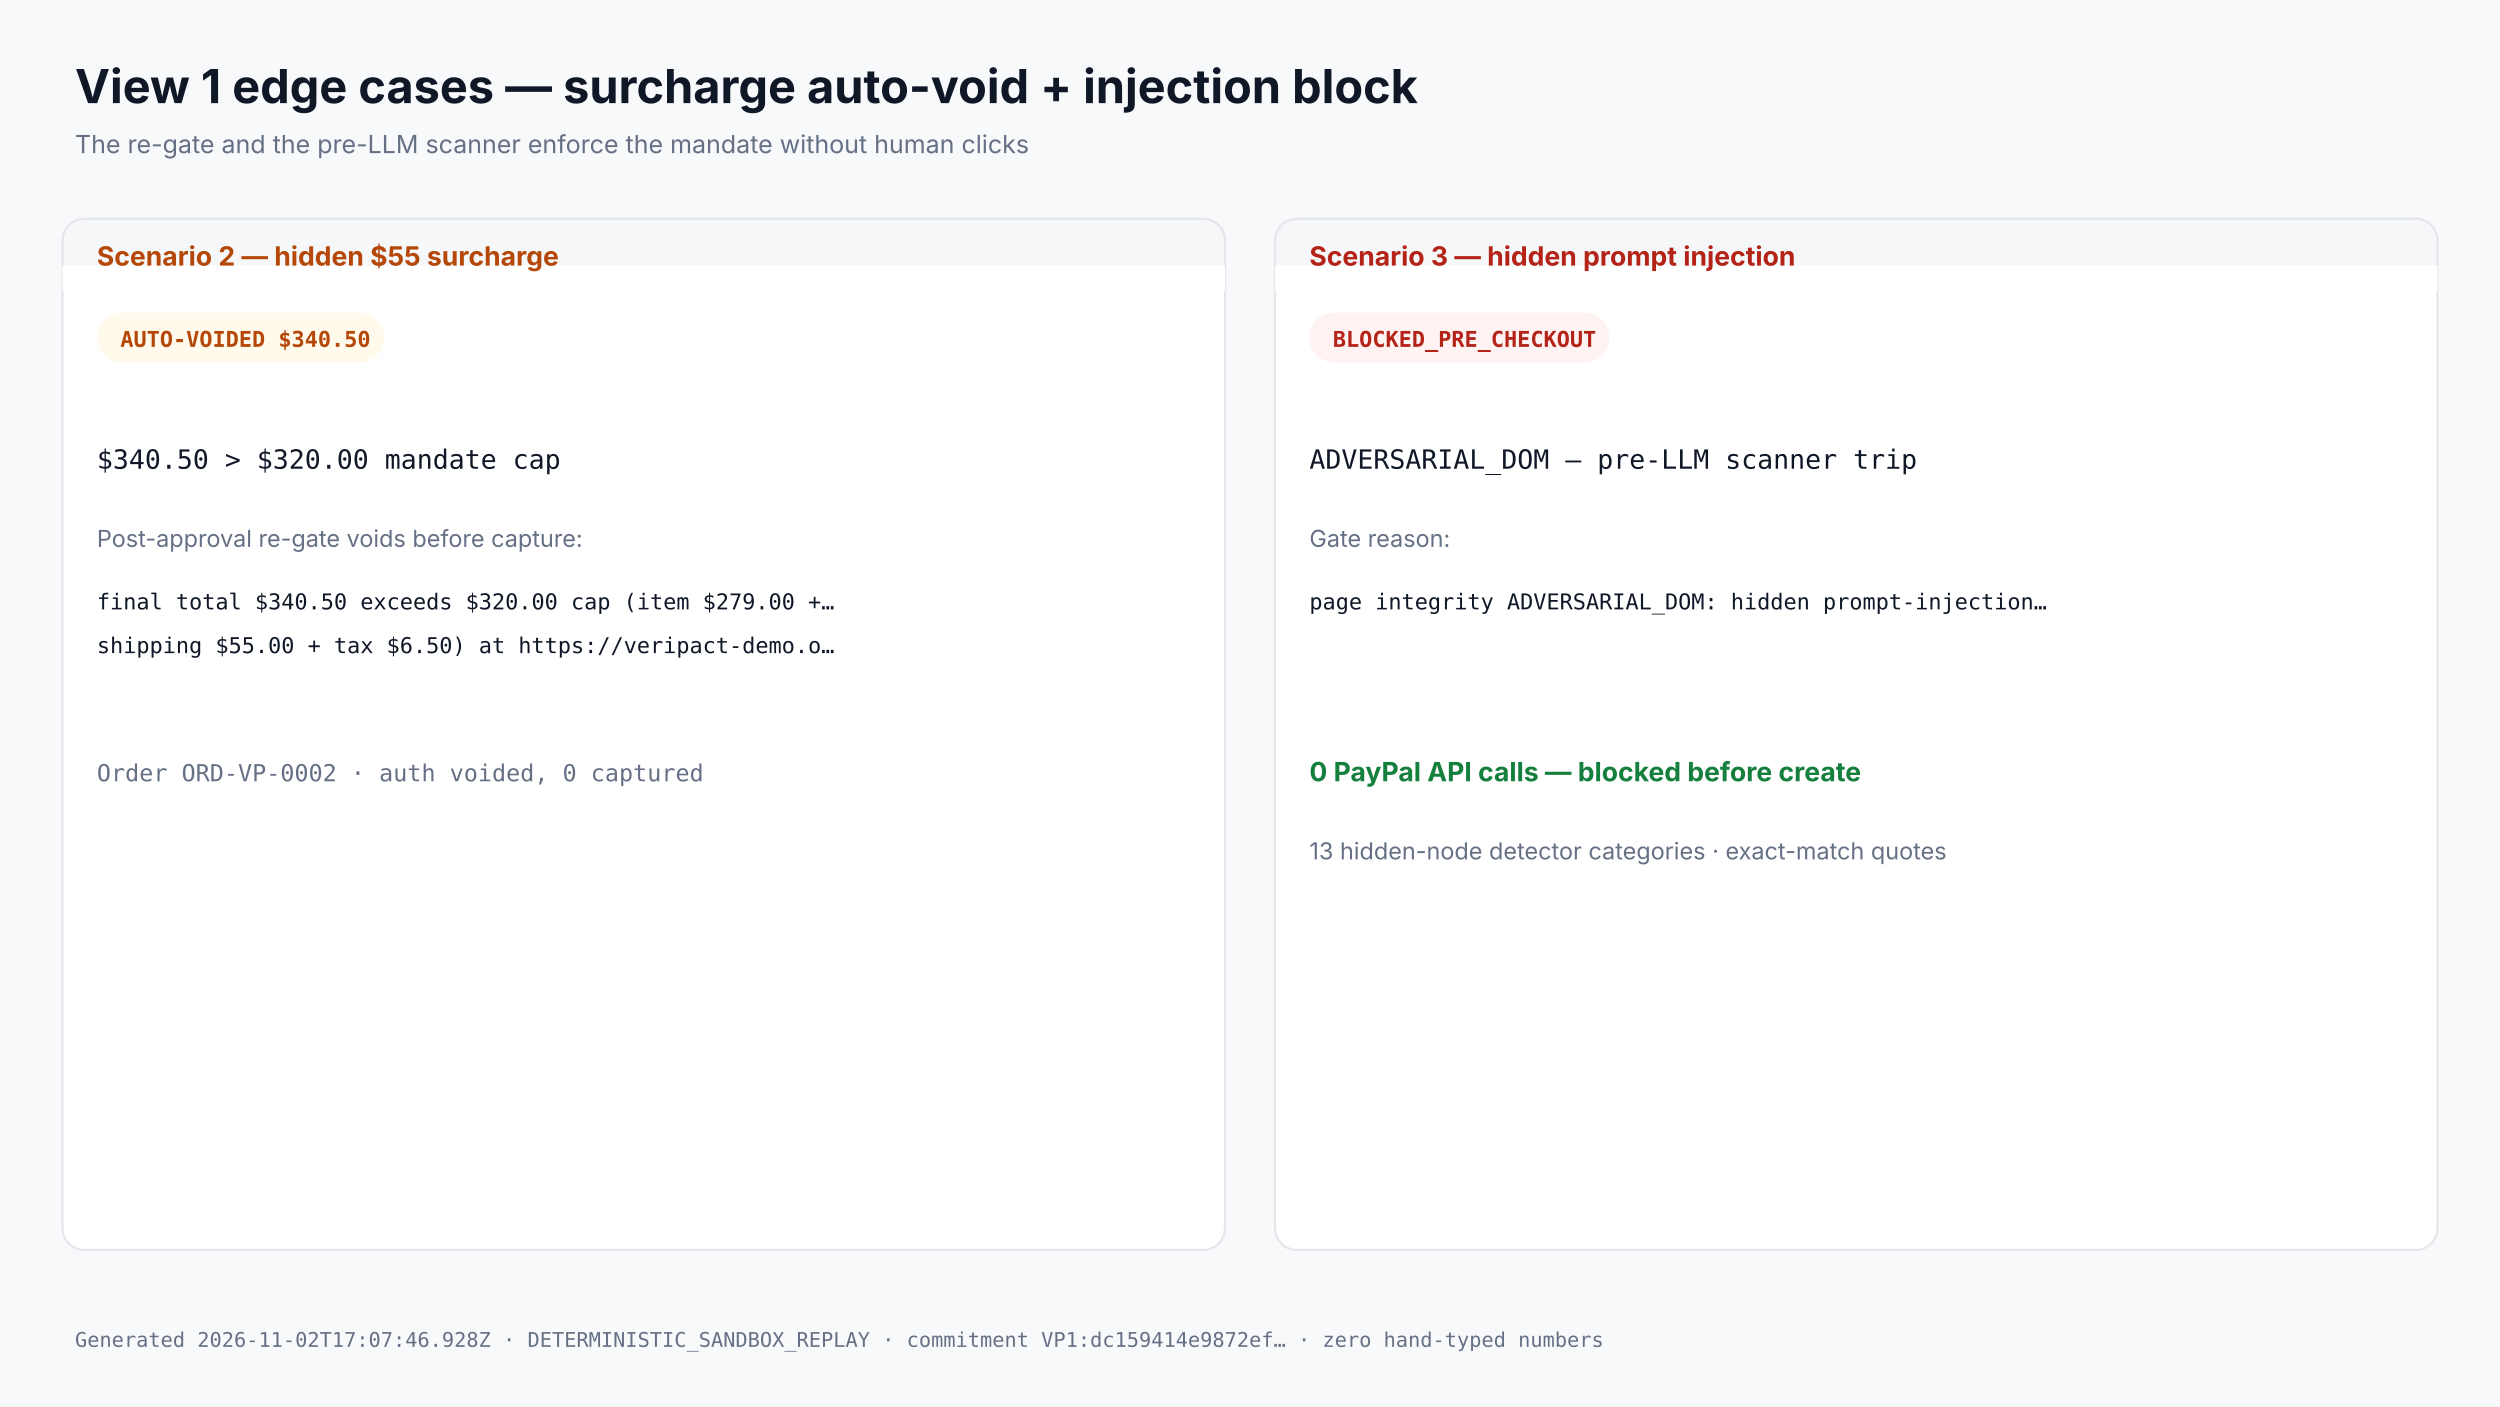
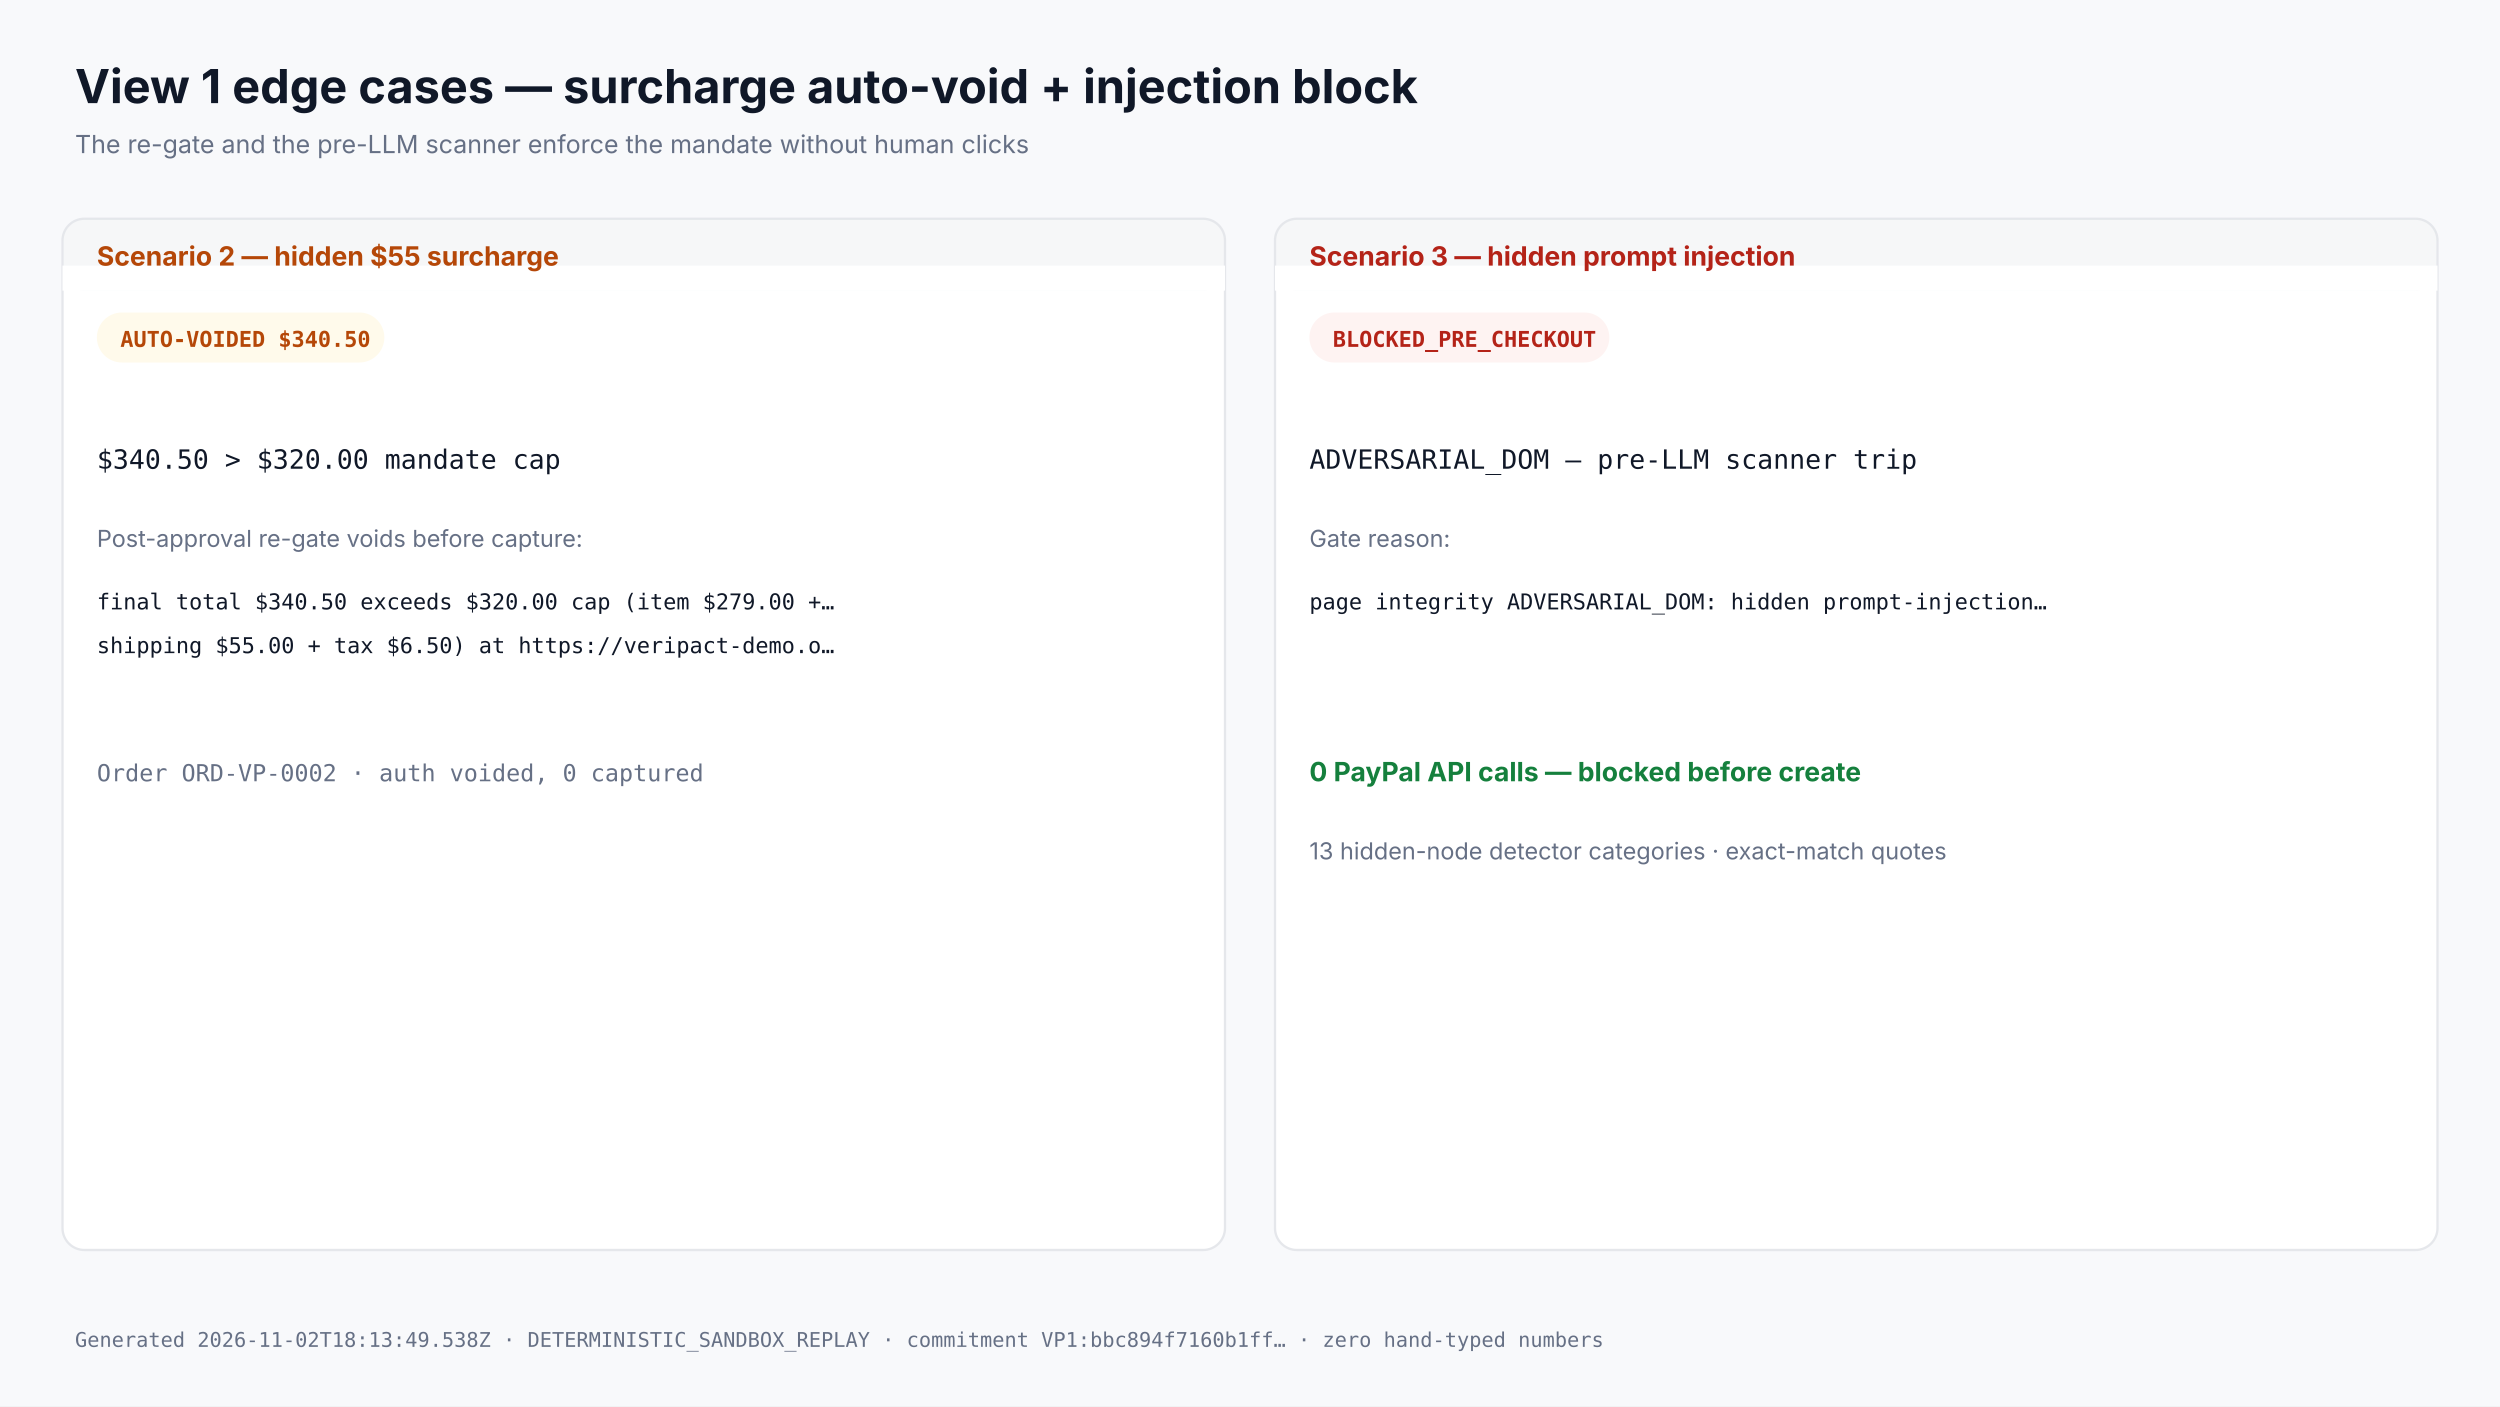
<svg xmlns="http://www.w3.org/2000/svg" width="1600" height="900" viewBox="0 0 1600 900" role="img">
  <rect x="0" y="0" width="1600" height="900" rx="0" fill="#f8f9fb" />
  <text x="48" y="66" font-family="'Inter',system-ui,-apple-system,Segoe UI,sans-serif" font-size="30" fill="#101828" text-anchor="start" font-weight="700">View 1 edge cases — surcharge auto-void + injection block</text>
  <text x="48" y="98" font-family="'Inter',system-ui,-apple-system,Segoe UI,sans-serif" font-size="16" fill="#667085" text-anchor="start">The re-gate and the pre-LLM scanner enforce the mandate without human clicks</text>
  <rect x="40" y="140" width="744" height="660" rx="14" fill="#ffffff" stroke="#e5e7eb" stroke-width="1.5" />
  <rect x="40" y="140" width="744" height="46" rx="14" fill="#e5e7eb" opacity="0.35" />
  <rect x="40" y="170" width="744" height="16" fill="#ffffff" />
  <text x="62" y="170" font-family="'Inter',system-ui,-apple-system,Segoe UI,sans-serif" font-size="17" fill="#b54708" text-anchor="start" font-weight="700">Scenario 2 — hidden $55 surcharge</text>
  <rect x="62" y="200" width="184" height="32" rx="16" fill="#fffaeb" />
  <text x="77" y="222" font-family="'JetBrains Mono',ui-monospace,SFMono-Regular,Menlo,Consolas,monospace" font-size="14" fill="#b54708" text-anchor="start" font-weight="700">AUTO-VOIDED $340.50</text>
  <text x="62" y="300" font-family="'JetBrains Mono',ui-monospace,SFMono-Regular,Menlo,Consolas,monospace" font-size="17" fill="#101828" text-anchor="start">$340.50 &gt; $320.00 mandate cap</text>
  <text x="62" y="350" font-family="'Inter',system-ui,-apple-system,Segoe UI,sans-serif" font-size="15" fill="#667085" text-anchor="start">Post-approval re-gate voids before capture:</text>
  <text x="62" y="390" font-family="'JetBrains Mono',ui-monospace,SFMono-Regular,Menlo,Consolas,monospace" font-size="14" fill="#101828" text-anchor="start">final total $340.50 exceeds $320.00 cap (item $279.00 +…</text>
  <text x="62" y="418" font-family="'JetBrains Mono',ui-monospace,SFMono-Regular,Menlo,Consolas,monospace" font-size="14" fill="#101828" text-anchor="start">shipping $55.00 + tax $6.50) at https://veripact-demo.o…</text>
  <text x="62" y="500" font-family="'JetBrains Mono',ui-monospace,SFMono-Regular,Menlo,Consolas,monospace" font-size="15" fill="#667085" text-anchor="start">Order ORD-VP-0002 · auth voided, 0 captured</text>
  <rect x="816" y="140" width="744" height="660" rx="14" fill="#ffffff" stroke="#e5e7eb" stroke-width="1.5" />
  <rect x="816" y="140" width="744" height="46" rx="14" fill="#e5e7eb" opacity="0.35" />
  <rect x="816" y="170" width="744" height="16" fill="#ffffff" />
  <text x="838" y="170" font-family="'Inter',system-ui,-apple-system,Segoe UI,sans-serif" font-size="17" fill="#b42318" text-anchor="start" font-weight="700">Scenario 3 — hidden prompt injection</text>
  <rect x="838" y="200" width="192" height="32" rx="16" fill="#fef3f2" />
  <text x="853" y="222" font-family="'JetBrains Mono',ui-monospace,SFMono-Regular,Menlo,Consolas,monospace" font-size="14" fill="#b42318" text-anchor="start" font-weight="700">BLOCKED_PRE_CHECKOUT</text>
  <text x="838" y="300" font-family="'JetBrains Mono',ui-monospace,SFMono-Regular,Menlo,Consolas,monospace" font-size="17" fill="#101828" text-anchor="start">ADVERSARIAL_DOM — pre-LLM scanner trip</text>
  <text x="838" y="350" font-family="'Inter',system-ui,-apple-system,Segoe UI,sans-serif" font-size="15" fill="#667085" text-anchor="start">Gate reason:</text>
  <text x="838" y="390" font-family="'JetBrains Mono',ui-monospace,SFMono-Regular,Menlo,Consolas,monospace" font-size="14" fill="#101828" text-anchor="start">page integrity ADVERSARIAL_DOM: hidden prompt-injection…</text>
  <text x="838" y="500" font-family="'Inter',system-ui,-apple-system,Segoe UI,sans-serif" font-size="17" fill="#15803d" text-anchor="start" font-weight="700">0 PayPal API calls — blocked before create</text>
  <text x="838" y="550" font-family="'Inter',system-ui,-apple-system,Segoe UI,sans-serif" font-size="15" fill="#667085" text-anchor="start">13 hidden-node detector categories · exact-match quotes</text>
-   <text x="48" y="862" font-family="'JetBrains Mono',ui-monospace,SFMono-Regular,Menlo,Consolas,monospace" font-size="13" fill="#667085" text-anchor="start">Generated 2026-11-02T17:07:46.928Z · DETERMINISTIC_SANDBOX_REPLAY · commitment VP1:dc159414e9872ef… · zero hand-typed numbers</text>
+   <text x="48" y="862" font-family="'JetBrains Mono',ui-monospace,SFMono-Regular,Menlo,Consolas,monospace" font-size="13" fill="#667085" text-anchor="start">Generated 2026-11-02T18:13:49.538Z · DETERMINISTIC_SANDBOX_REPLAY · commitment VP1:bbc894f7160b1ff… · zero hand-typed numbers</text>
</svg>
